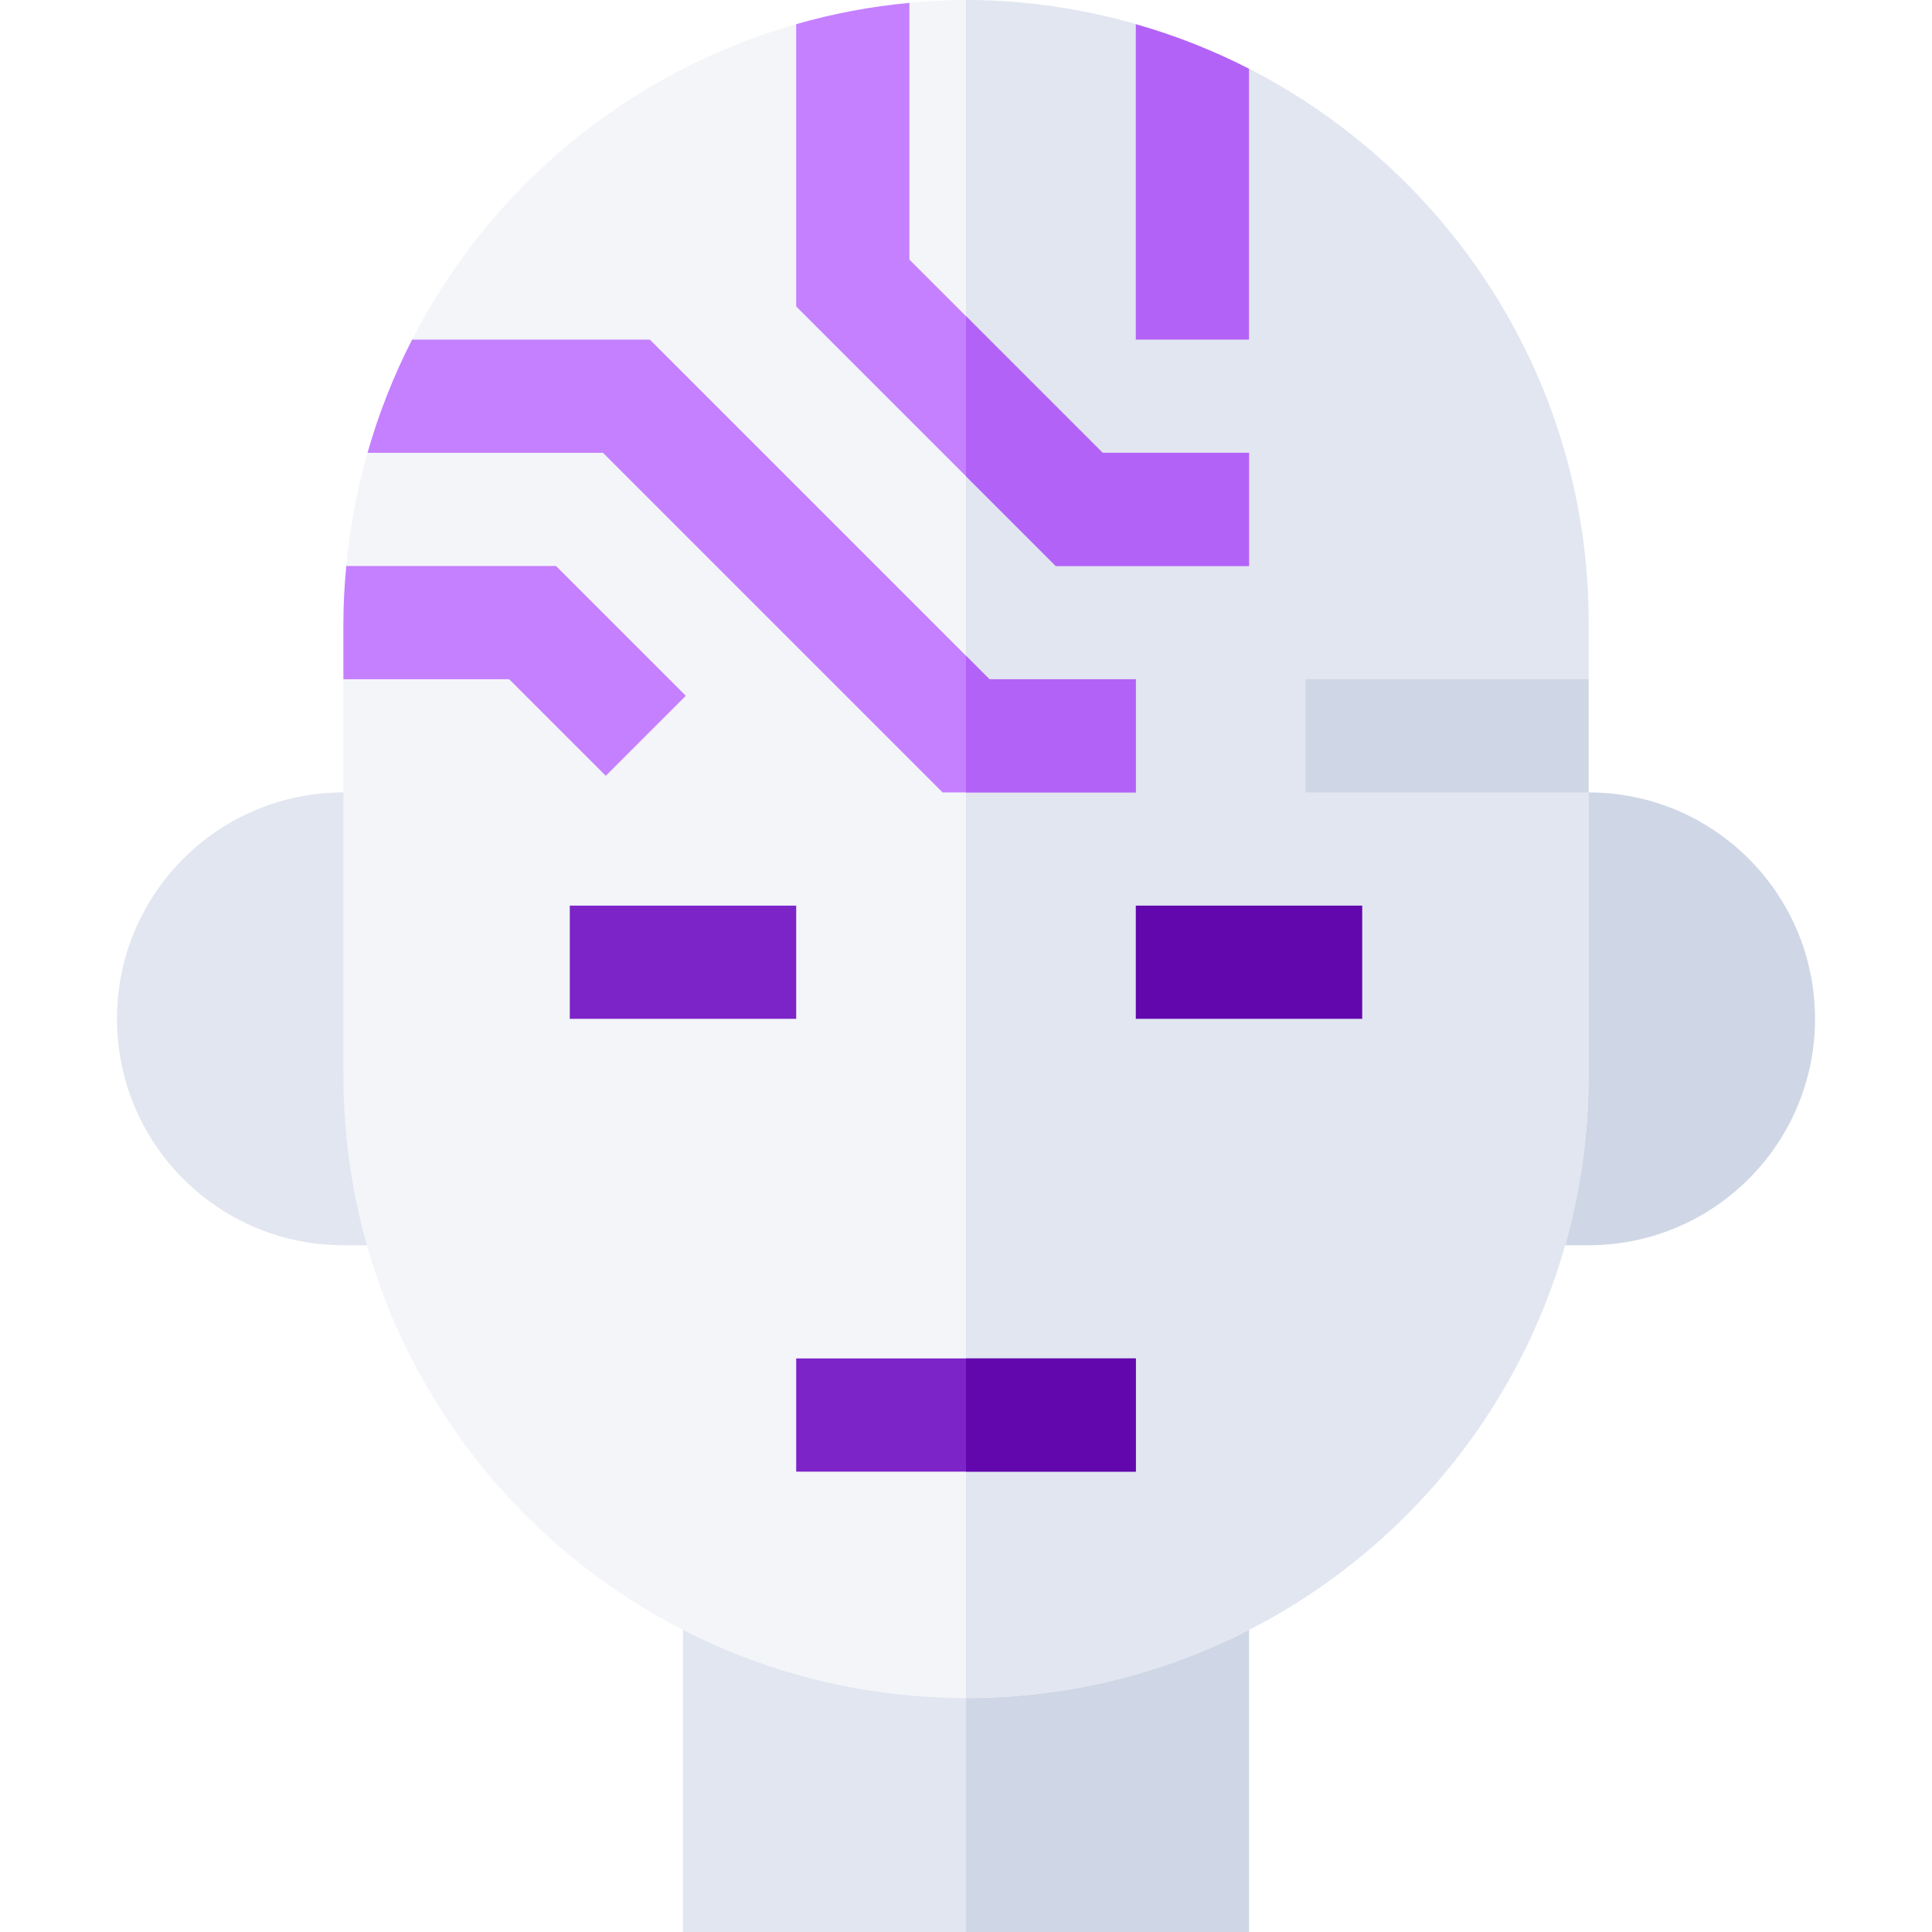
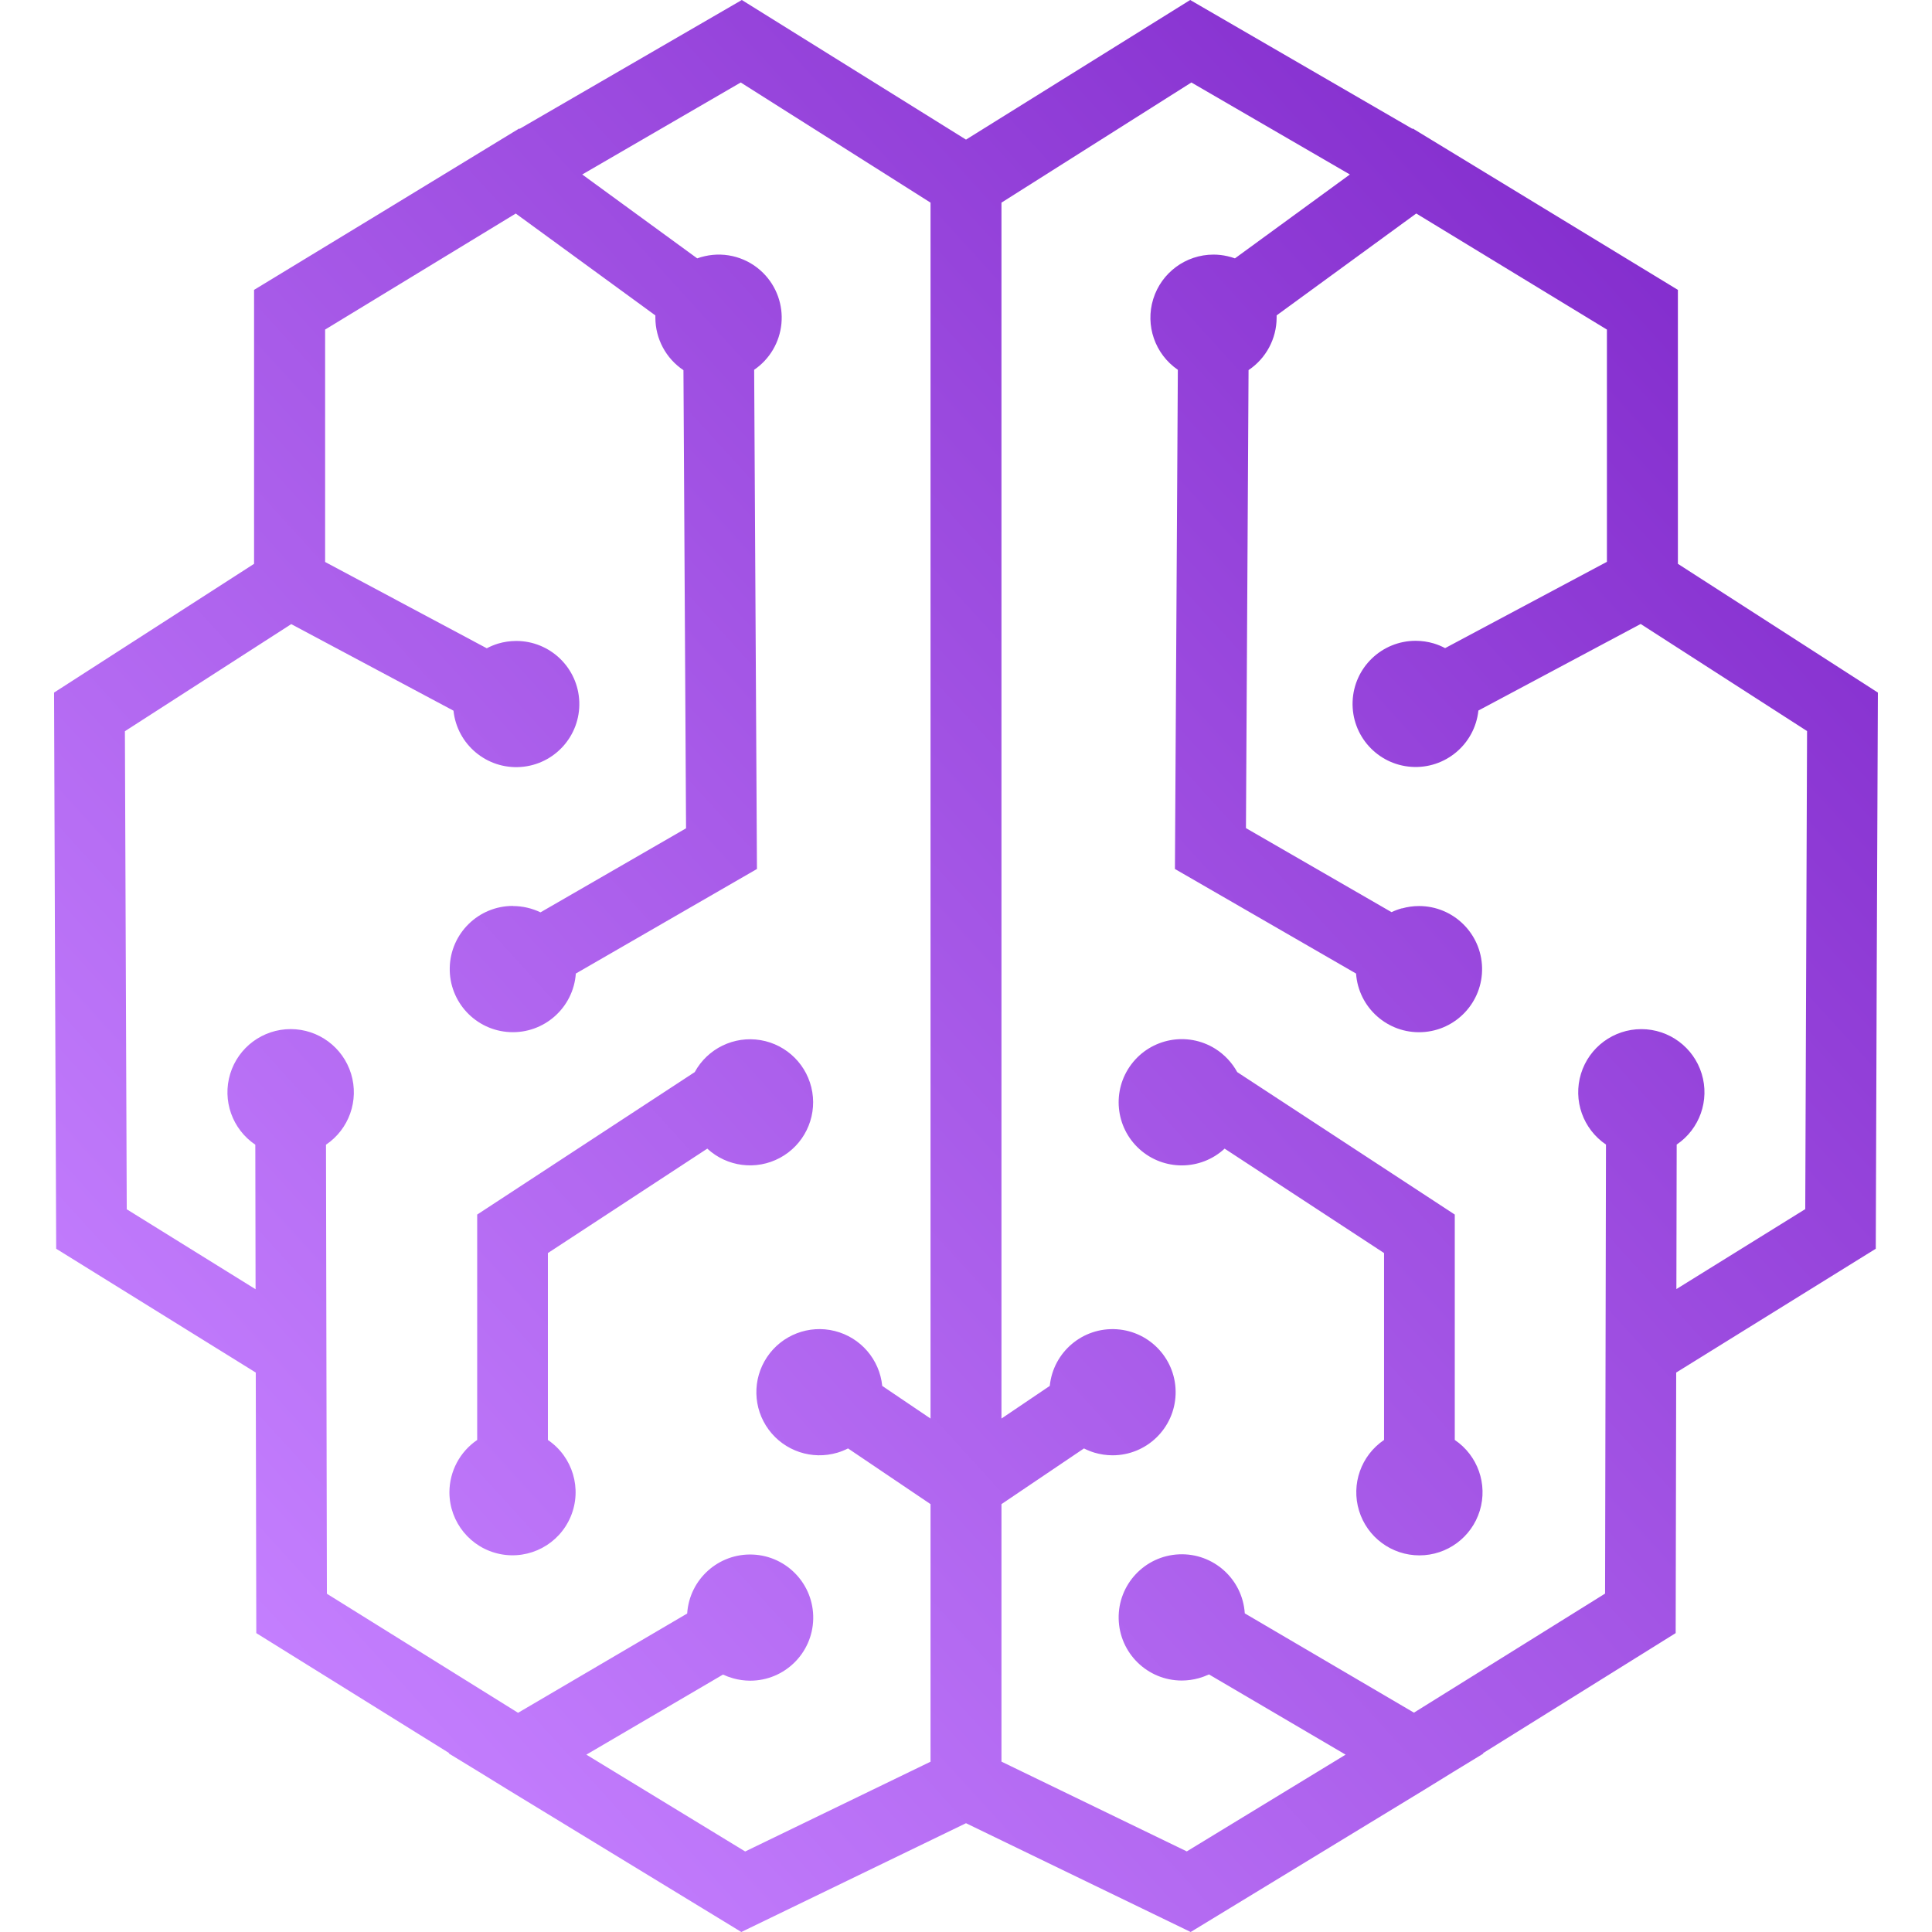
<svg xmlns="http://www.w3.org/2000/svg" id="Capa_1" data-name="Capa 1" viewBox="0 0 512 512">
  <defs>
-     <style>.cls-1{fill:#e1e6f0;}.cls-2{fill:#cfd7e6;}.cls-3{fill:#f3f5f9;}.cls-4{fill:#7c24c8;}.cls-5{fill:#6207ad;}.cls-6{fill:#c580ff;}.cls-7{fill:#b362f7;}</style>
+     <style>.cls-1{fill-rule:evenodd;fill:url(#linear-gradient);}</style>
+     <linearGradient id="linear-gradient" x1="57.09" y1="435.71" x2="496.03" y2="35.9" gradientUnits="userSpaceOnUse">
+       <stop offset="0" stop-color="#c580ff" />
+       <stop offset="0.61" stop-color="#9a49de" />
+       <stop offset="1" stop-color="#7c24c8" />
+     </linearGradient>
  </defs>
-   <path class="cls-1" d="M256,420H181v92H331V420Z" />
-   <path class="cls-2" d="M256,420h75v92H256Z" />
-   <path class="cls-2" d="M421,330H391V210h30a60,60,0,0,1,0,120Z" />
-   <path class="cls-1" d="M121,330H91a60,60,0,0,1,0-120h30Z" />
-   <path class="cls-3" d="M421,165c0-64-36.66-119.42-90-146.79L316,30,301,6.4A164,164,0,0,0,256,0c-5.06,0-10.05.31-15,.76L226,21.21,211,6.4A165.52,165.52,0,0,0,109.21,90l20.58,15L97.4,120a163.39,163.39,0,0,0-5.64,30l13.17,15L91,180V285c0,91,74,165,165,165s165-74,165-165V210l-15-15,15-15Z" />
-   <path class="cls-1" d="M421,285V210l-15-15,15-15V165c0-64-36.66-119.42-90-146.79L316,30,301,6.4A164,164,0,0,0,256,0V450C347,450,421,376,421,285Z" />
-   <path class="cls-4" d="M151,240h60v30H151Z" />
-   <path class="cls-5" d="M301,240h60v30H301Z" />
-   <path class="cls-6" d="M91.76,150c-.45,4.95-.76,9.94-.76,15v15h43.93l25.61,25.6,21.21-21.21L147.35,150Z" />
-   <path class="cls-6" d="M292.21,120,256,83.79l-15-15V.76A163.39,163.39,0,0,0,211,6.4V81.21l45,45L279.79,150H331V120Z" />
-   <path class="cls-6" d="M256,173.79,172.21,90h-63A164.15,164.15,0,0,0,97.4,120h62.39l90,90H301V180H262.21Z" />
-   <path class="cls-7" d="M331,150V120H292.21L256,83.79v42.42L279.79,150Z" />
-   <path class="cls-7" d="M301,180H262.21L256,173.79V210h45Z" />
-   <path class="cls-4" d="M256,360H211v30h90V360Z" />
-   <path class="cls-5" d="M256,360h45v30H256Z" />
-   <path class="cls-7" d="M331,90V18.21A164.15,164.15,0,0,0,301,6.4V90Z" />
-   <path class="cls-2" d="M346,180h75v30H346Z" />
+   <path class="cls-1" d="M126.46,381.6V321.87l57.65-37.75a16.71,16.71,0,1,1,3.33,20.28L145.2,332.07v49.54a16.72,16.72,0,1,1-26.1,13.85,16.81,16.81,0,0,1,7.37-13.86M314.22,511.36,256,483.17,196.46,512l-61.79-37.67v0c-5.23-3.26-10.5-6.45-15.76-9.66l.13-.08L67.92,432.79l-.14-69.05L14.89,330.93q-.32-73.69-.56-147.39l53-34.12V76.82q35.16-21.34,70.25-42.76l.12.08L196.59,0,256,37,315.41,0,374.3,34.14l.11-.08q35.1,21.4,70.25,42.76v72.6l53,34.12q-.33,73.68-.56,147.39l-52.89,32.81-.14,69.05L393,464.62l.13.08c-5.26,3.21-10.53,6.4-15.76,9.66v0L315.54,512Zm71.31-188V381.6a16.73,16.73,0,1,1-18.74,0V332.07L324.54,304.4a16.73,16.73,0,1,1-2.5-26.48,17,17,0,0,1,5.84,6.2l57.65,37.75Zm-14-82.62a16.43,16.43,0,0,1,4.54-.63A16.72,16.72,0,1,1,359.37,258l-48-27.71L312.14,98a16.73,16.73,0,0,1,9.45-30.53,16.36,16.36,0,0,1,3.68.42,15.94,15.94,0,0,1,2,.58l30.46-22.23-42-24.38L265.4,53.7V375.93l12.8-8.65a16.72,16.72,0,1,1,16.64,18.39,17,17,0,0,1-4.79-.7,17.29,17.29,0,0,1-2.79-1.12L265.4,398.61v68.24l49.11,23.79L356.6,465l-36.21-21.26a17.58,17.58,0,0,1-2.71,1,17,17,0,0,1-4.49.62,16.73,16.73,0,1,1,16.69-17.8l44.83,26.31,50.65-31.55.24-119a16.73,16.73,0,1,1,18.74,0l-.08,38.3,34.15-21.19.48-126.69-44.1-28.38-43,22.94a16.72,16.72,0,1,1-16.62-18.48,17,17,0,0,1,4.8.7,16.57,16.57,0,0,1,3,1.24l42.88-22.87V87.34L375.32,56.58l-37,27,0,.6a16.76,16.76,0,0,1-7.44,13.9l-.69,121.38,38.58,22.27A16.55,16.55,0,0,1,371.52,240.71Zm-235.59-.63a17,17,0,0,1,7.3,1.67l38.57-22.27L181.12,98.1a16.76,16.76,0,0,1-7.44-13.9v-.61l-37-27L86.16,87.34v61.59L129,171.8a17.54,17.54,0,0,1,3-1.24,17.06,17.06,0,0,1,4.81-.7,16.72,16.72,0,1,1-16.63,18.48l-43-22.94L33.1,193.78l.49,126.69,34.14,21.19-.07-38.3a16.75,16.75,0,1,1,18.73,0l.24,119,50.66,31.55,44.82-26.31a16.72,16.72,0,1,1,16.7,17.8,16.89,16.89,0,0,1-4.49-.62,17.32,17.32,0,0,1-2.72-1L155.39,465l42.09,25.66,49.12-23.79V398.61l-21.86-14.76a17.4,17.4,0,0,1-2.8,1.12,16.72,16.72,0,1,1,11.86-17.69l12.8,8.65V53.7L196.3,21.86l-42,24.38,30.47,22.23a15.79,15.79,0,0,1,2-.58,16.64,16.64,0,0,1,15.51,4.48A16.73,16.73,0,0,1,199.86,98l.74,132.29-48,27.71a16.73,16.73,0,1,1-16.69-17.92Z" />
</svg>
